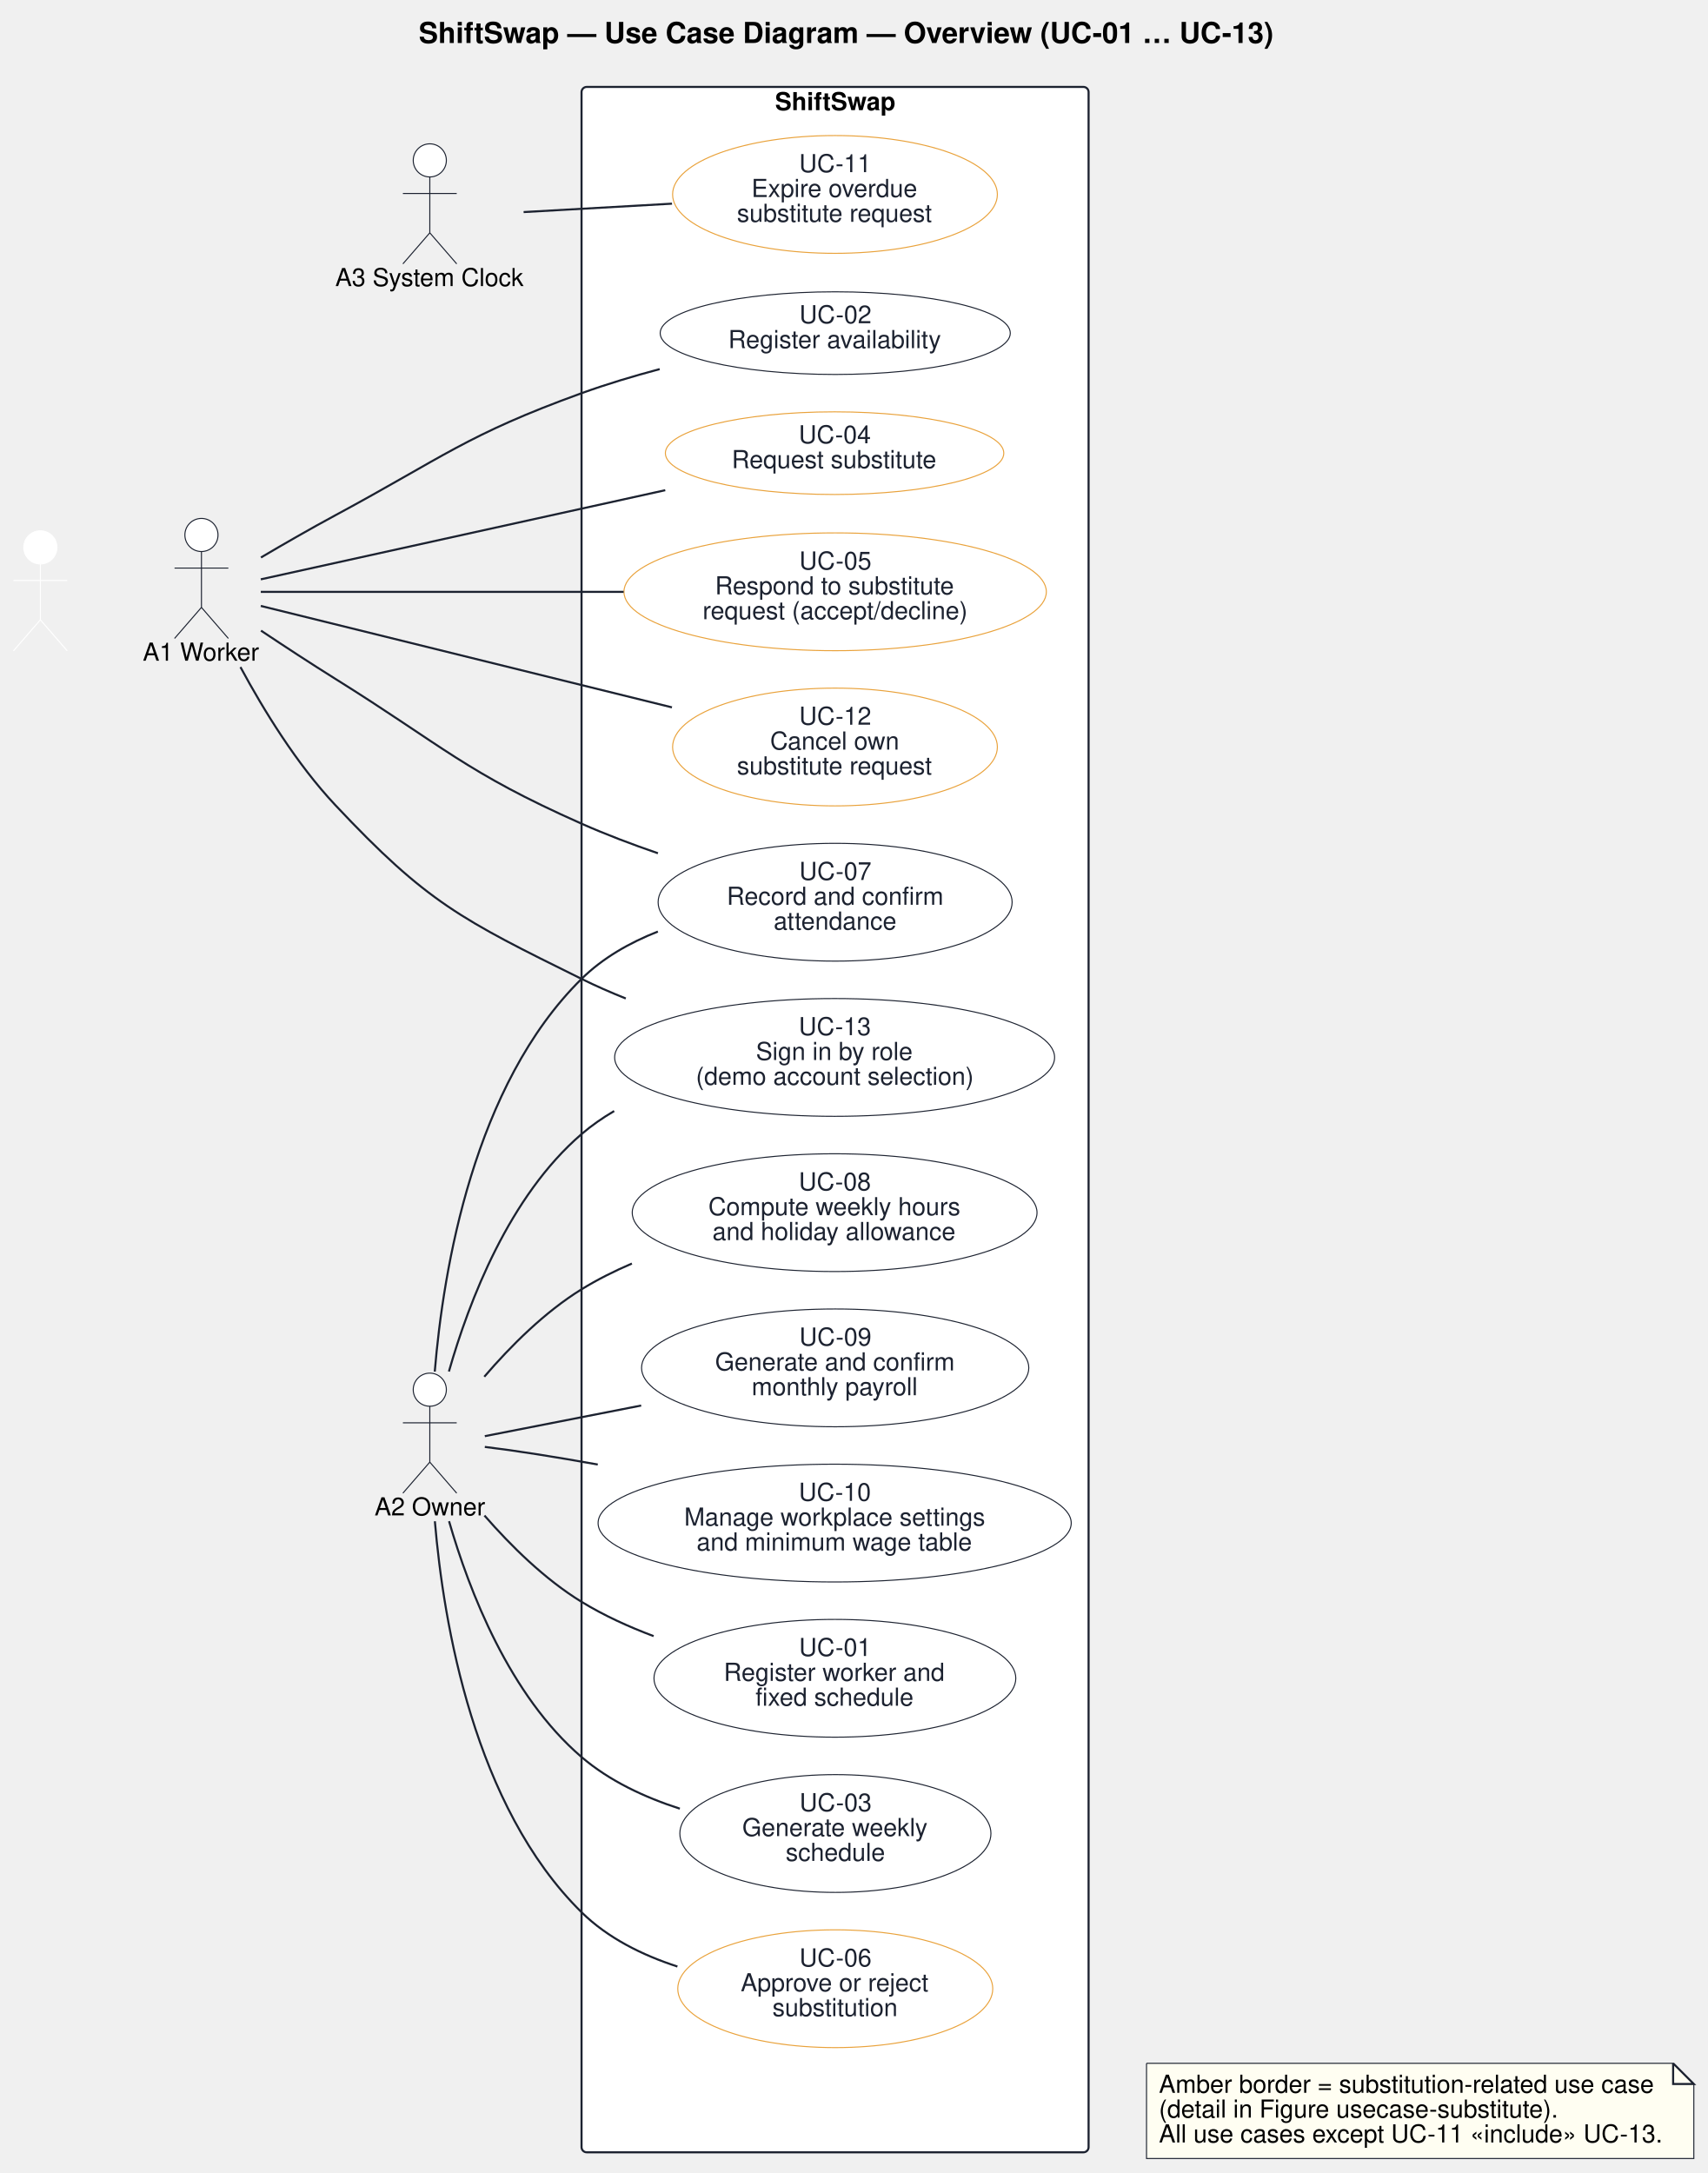
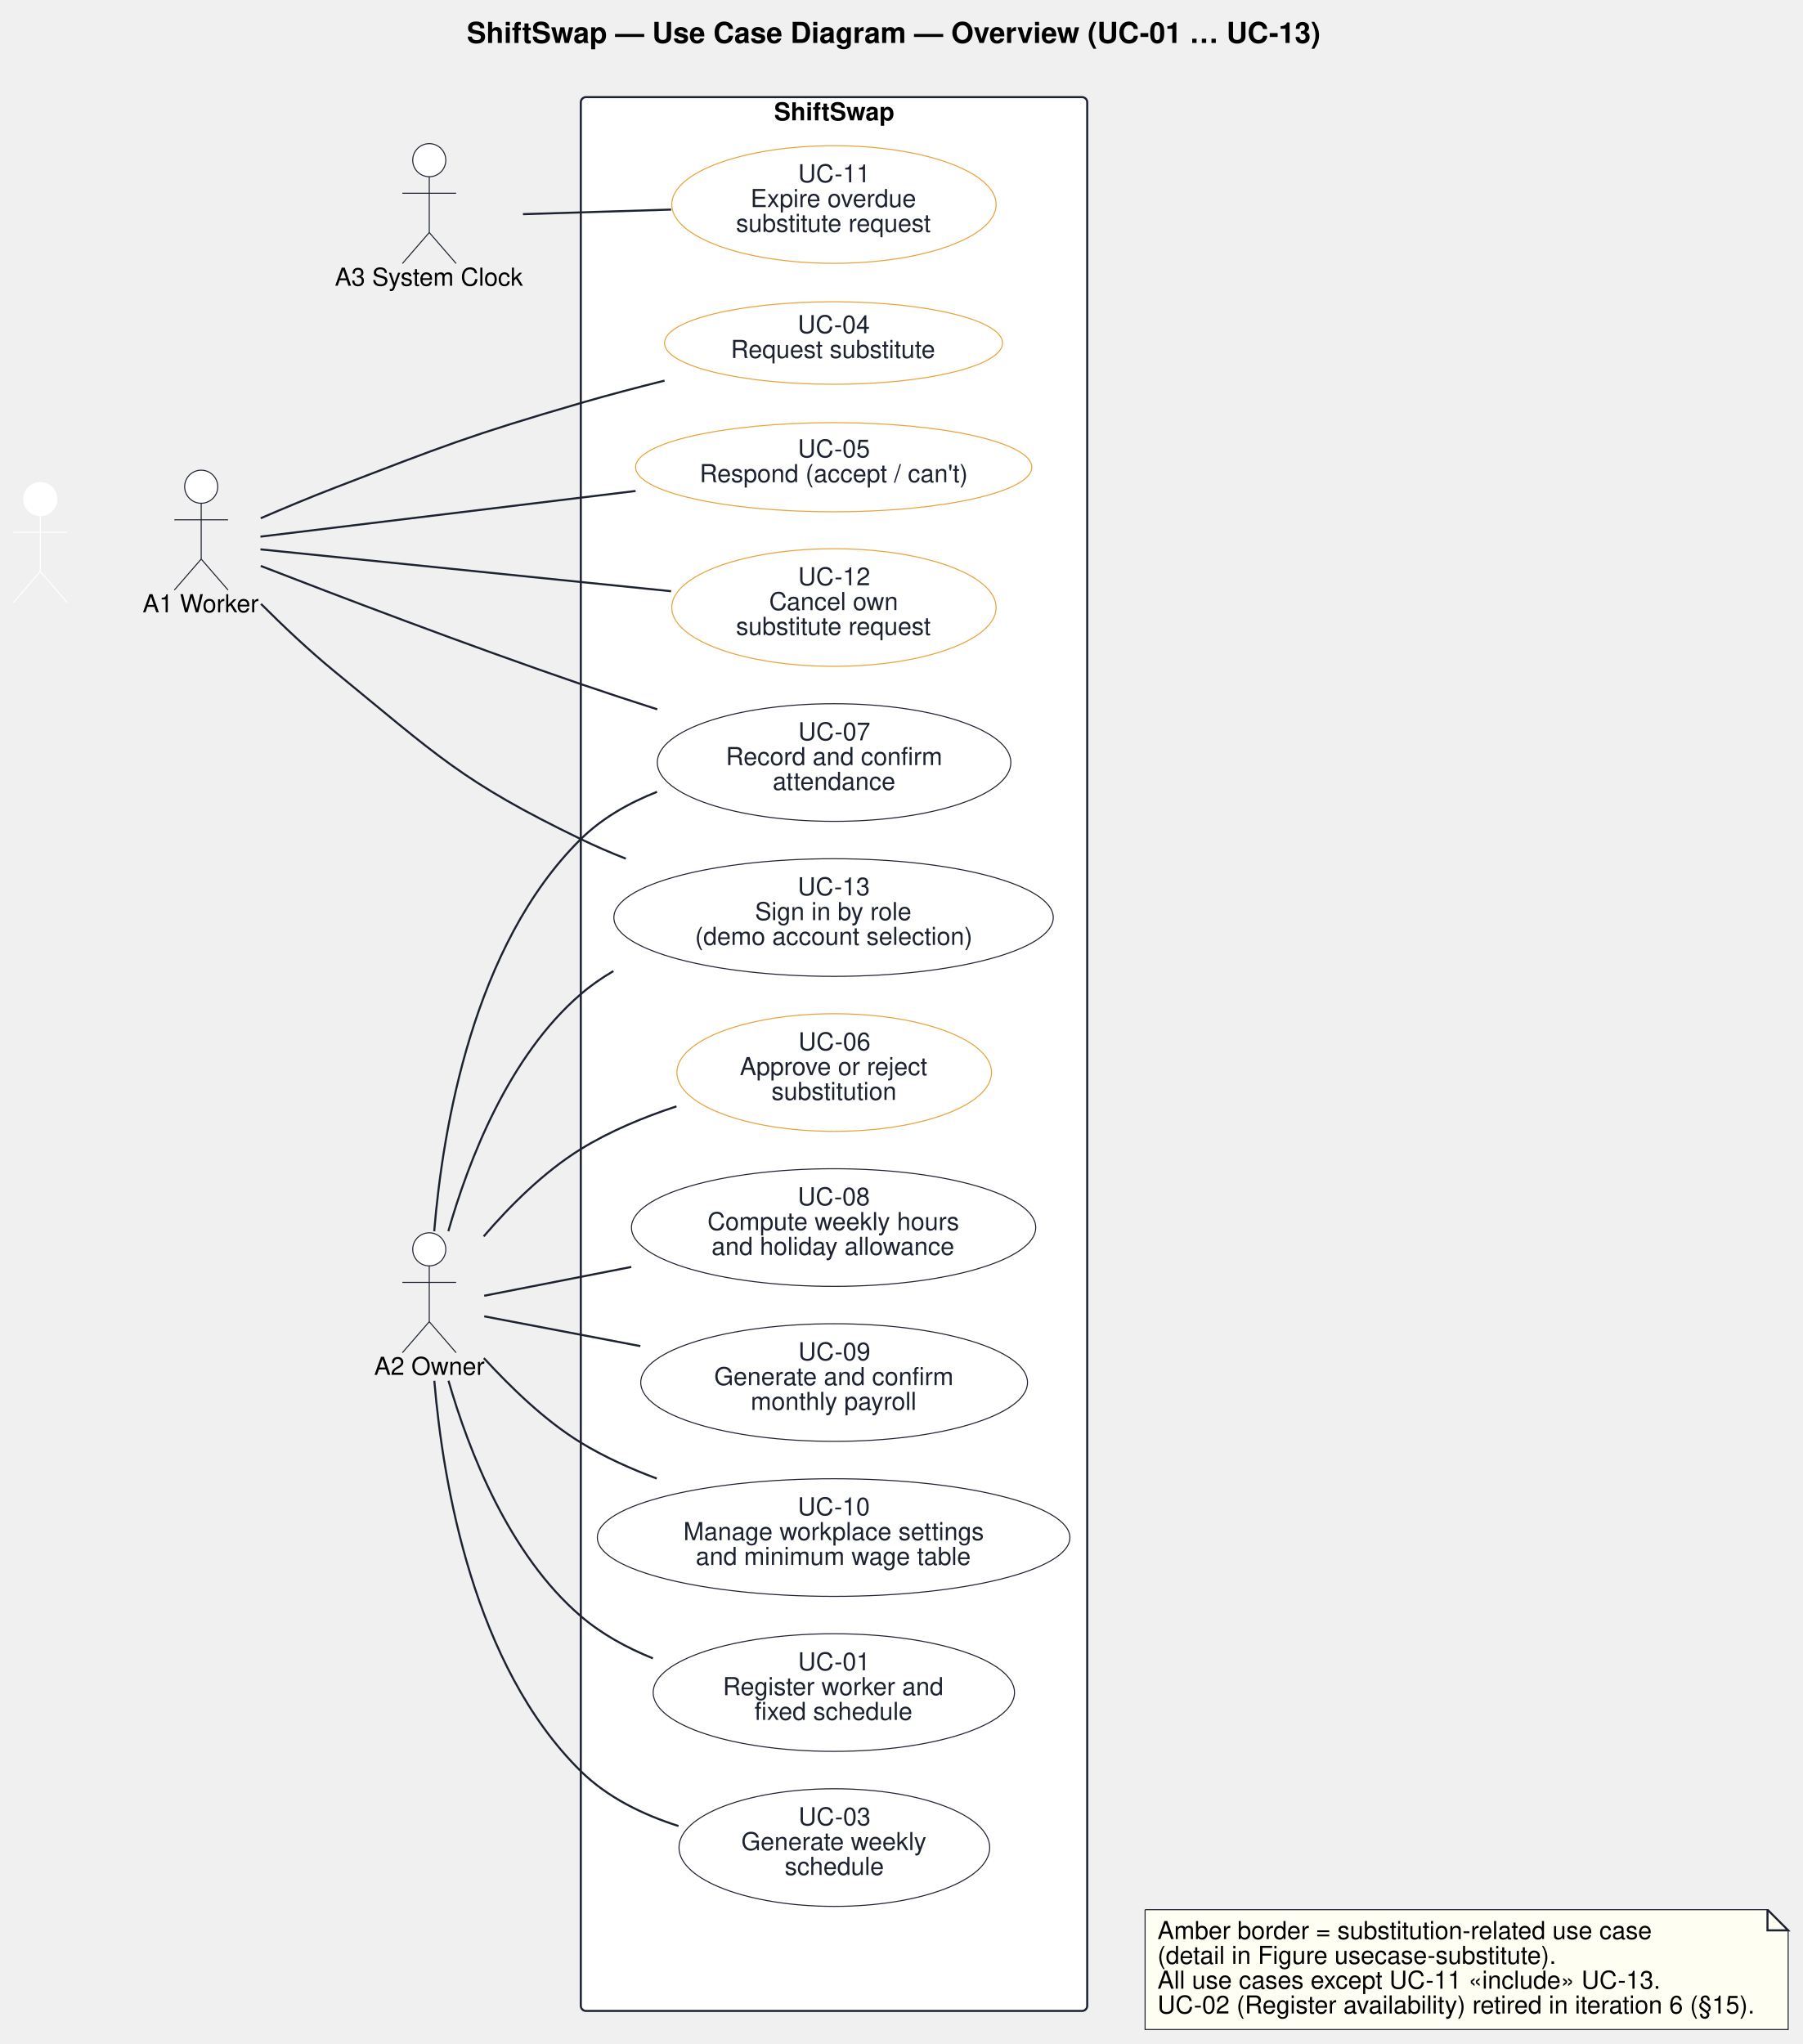
- <svg xmlns="http://www.w3.org/2000/svg" contentStyleType="text/css" data-diagram-type="DESCRIPTION" height="1050px" preserveAspectRatio="none" style="width:825px;height:1050px;background:#FFFFFF;" version="1.1" viewBox="0 0 825 1050" width="825px" zoomAndPan="magnify">
+ <svg xmlns="http://www.w3.org/2000/svg" contentStyleType="text/css" data-diagram-type="DESCRIPTION" height="989px" preserveAspectRatio="none" style="width:872px;height:989px;background:#FFFFFF;" version="1.1" viewBox="0 0 872 989" width="872px" zoomAndPan="magnify">
  <defs />
  <g>
-     <text fill="#000000" font-family="Helvetica" font-size="14" font-weight="bold" lengthAdjust="spacing" textLength="412.344" x="202.328" y="20.78">ShiftSwap — Use Case Diagram — Overview (UC-01 … UC-13)</text>
+     <text fill="#000000" font-family="Helvetica" font-size="14" font-weight="bold" lengthAdjust="spacing" textLength="412.344" x="225.828" y="20.78">ShiftSwap — Use Case Diagram — Overview (UC-01 … UC-13)</text>
    <g class="cluster" data-entity="Boundary" data-source-line="44" data-uid="ent0007" id="cluster_Boundary">
-       <rect fill="#FFFFFF" height="998" rx="2.5" ry="2.5" style="stroke:#1C2230;stroke-width:1;" width="245" x="281" y="42" />
-       <text fill="#000000" font-family="Helvetica" font-size="12" font-weight="bold" lengthAdjust="spacing" textLength="58.002" x="374.499" y="53.24">ShiftSwap</text>
+       <rect fill="#FFFFFF" height="926" rx="2.5" ry="2.5" style="stroke:#1C2230;stroke-width:1;" width="245" x="281" y="47" />
+       <text fill="#000000" font-family="Helvetica" font-size="12" font-weight="bold" lengthAdjust="spacing" textLength="58.002" x="374.499" y="58.24">ShiftSwap</text>
    </g>
    <g class="entity" data-entity="Spacer" data-source-line="36" data-uid="ent0002" id="entity_Spacer">
-       <ellipse cx="19.5" cy="264.5" fill="#FFFFFF" rx="8" ry="8" style="stroke:#FFFFFF;stroke-width:0.5;" />
-       <path d="M19.5,272.5 L19.5,299.5 M6.5,280.5 L32.5,280.5 M19.5,299.5 L6.5,314.5 M19.5,299.5 L32.5,314.5" fill="none" style="stroke:#FFFFFF;stroke-width:0.5;" />
+       <ellipse cx="19.5" cy="241.5" fill="#FFFFFF" rx="8" ry="8" style="stroke:#FFFFFF;stroke-width:0.5;" />
+       <path d="M19.5,249.5 L19.5,276.5 M6.5,257.5 L32.5,257.5 M19.5,276.5 L6.5,291.5 M19.5,276.5 L32.5,291.5" fill="none" style="stroke:#FFFFFF;stroke-width:0.5;" />
    </g>
    <g class="entity" data-entity="A1" data-source-line="38" data-uid="ent0003" id="entity_A1">
-       <ellipse cx="97.339" cy="258.5" fill="#FFFFFF" rx="8" ry="8" style="stroke:#1C2230;stroke-width:0.5;" />
-       <path d="M97.339,266.5 L97.339,293.5 M84.339,274.5 L110.339,274.5 M97.339,293.5 L84.339,308.5 M97.339,293.5 L110.339,308.5" fill="none" style="stroke:#1C2230;stroke-width:0.5;" />
-       <text fill="#000000" font-family="Helvetica" font-size="12" lengthAdjust="spacing" textLength="56.678" x="69" y="319.24">A1 Worker</text>
+       <ellipse cx="97.339" cy="235.5" fill="#FFFFFF" rx="8" ry="8" style="stroke:#1C2230;stroke-width:0.5;" />
+       <path d="M97.339,243.5 L97.339,270.5 M84.339,251.5 L110.339,251.5 M97.339,270.5 L84.339,285.5 M97.339,270.5 L110.339,285.5" fill="none" style="stroke:#1C2230;stroke-width:0.5;" />
+       <text fill="#000000" font-family="Helvetica" font-size="12" lengthAdjust="spacing" textLength="56.678" x="69" y="296.24">A1 Worker</text>
    </g>
    <g class="entity" data-entity="A3" data-source-line="39" data-uid="ent0004" id="entity_A3">
      <ellipse cx="207.68" cy="77.5" fill="#FFFFFF" rx="8" ry="8" style="stroke:#1C2230;stroke-width:0.5;" />
      <path d="M207.68,85.5 L207.68,112.5 M194.68,93.5 L220.68,93.5 M207.68,112.5 L194.68,127.5 M207.68,112.5 L220.68,127.5" fill="none" style="stroke:#1C2230;stroke-width:0.5;" />
      <text fill="#000000" font-family="Helvetica" font-size="12" lengthAdjust="spacing" textLength="91.359" x="162" y="138.24">A3 System Clock</text>
    </g>
-     <g class="entity" data-entity="A2" data-source-line="67" data-uid="ent0021" id="entity_A2">
-       <ellipse cx="207.678" cy="671.5" fill="#FFFFFF" rx="8" ry="8" style="stroke:#1C2230;stroke-width:0.5;" />
-       <path d="M207.678,679.5 L207.678,706.5 M194.678,687.5 L220.678,687.5 M207.678,706.5 L194.678,721.5 M207.678,706.5 L220.678,721.5" fill="none" style="stroke:#1C2230;stroke-width:0.5;" />
-       <text fill="#000000" font-family="Helvetica" font-size="12" lengthAdjust="spacing" textLength="53.355" x="181" y="732.24">A2 Owner</text>
+     <g class="entity" data-entity="A2" data-source-line="66" data-uid="ent0020" id="entity_A2">
+       <ellipse cx="207.678" cy="604.5" fill="#FFFFFF" rx="8" ry="8" style="stroke:#1C2230;stroke-width:0.5;" />
+       <path d="M207.678,612.5 L207.678,639.5 M194.678,620.5 L220.678,620.5 M207.678,639.5 L194.678,654.5 M207.678,639.5 L220.678,654.5" fill="none" style="stroke:#1C2230;stroke-width:0.5;" />
+       <text fill="#000000" font-family="Helvetica" font-size="12" lengthAdjust="spacing" textLength="53.355" x="181" y="665.24">A2 Owner</text>
    </g>
-     <g class="entity" data-entity="N1" data-source-line="91" data-uid="ent0038" id="entity_N1">
-       <path d="M554,997 L554,1043 L818.451,1043 L818.451,1007 L808.451,997 L554,997" fill="#FFFEF2" style="stroke:#1C2230;stroke-width:0.5;" />
-       <path d="M808.451,997 L808.451,1007 L818.451,1007 L808.451,997" fill="#FFFEF2" style="stroke:#1C2230;stroke-width:1;" />
-       <text fill="#000000" font-family="Helvetica" font-size="12" lengthAdjust="spacing" textLength="239.795" x="560" y="1011.24">Amber border = substitution-related use case</text>
-       <text fill="#000000" font-family="Helvetica" font-size="12" lengthAdjust="spacing" textLength="193.424" x="560" y="1023.24">(detail in Figure usecase-substitute).</text>
-       <text fill="#000000" font-family="Helvetica" font-size="12" lengthAdjust="spacing" textLength="243.451" x="560" y="1035.24">All use cases except UC-11 «include» UC-13.</text>
+     <g class="entity" data-entity="N1" data-source-line="89" data-uid="ent0036" id="entity_N1">
+       <path d="M554,924 L554,982 L865.115,982 L865.115,934 L855.115,924 L554,924" fill="#FFFEF2" style="stroke:#1C2230;stroke-width:0.5;" />
+       <path d="M855.115,924 L855.115,934 L865.115,934 L855.115,924" fill="#FFFEF2" style="stroke:#1C2230;stroke-width:1;" />
+       <text fill="#000000" font-family="Helvetica" font-size="12" lengthAdjust="spacing" textLength="239.795" x="560" y="938.24">Amber border = substitution-related use case</text>
+       <text fill="#000000" font-family="Helvetica" font-size="12" lengthAdjust="spacing" textLength="193.424" x="560" y="950.24">(detail in Figure usecase-substitute).</text>
+       <text fill="#000000" font-family="Helvetica" font-size="12" lengthAdjust="spacing" textLength="243.451" x="560" y="962.24">All use cases except UC-11 «include» UC-13.</text>
+       <text fill="#000000" font-family="Helvetica" font-size="12" lengthAdjust="spacing" textLength="290.115" x="560" y="974.24">UC-02 (Register availability) retired in iteration 6 (§15).</text>
    </g>
-     <g class="entity" data-entity="UC02" data-source-line="46" data-uid="ent0008" id="entity_UC02">
-       <ellipse cx="403.584" cy="160.971" fill="#FFFFFF" rx="84.584" ry="19.971" style="stroke:#1C2230;stroke-width:0.5;" />
-       <text fill="#1C2230" font-family="Helvetica" font-size="12" lengthAdjust="spacing" textLength="34.676" x="386.246" y="156.211">UC-02</text>
-       <text fill="#1C2230" font-family="Helvetica" font-size="12" lengthAdjust="spacing" textLength="103.377" x="351.895" y="168.211">Register availability</text>
+     <g class="entity" data-entity="UC04" data-source-line="46" data-uid="ent0008" id="entity_UC04">
+       <ellipse cx="403.266" cy="165.971" fill="#FFFFFF" rx="81.766" ry="19.971" style="stroke:#E9A23B;stroke-width:0.5;" />
+       <text fill="#1C2230" font-family="Helvetica" font-size="12" lengthAdjust="spacing" textLength="34.676" x="385.929" y="161.211">UC-04</text>
+       <text fill="#1C2230" font-family="Helvetica" font-size="12" lengthAdjust="spacing" textLength="99.393" x="353.57" y="173.211">Request substitute</text>
    </g>
-     <g class="entity" data-entity="UC04" data-source-line="47" data-uid="ent0009" id="entity_UC04">
-       <ellipse cx="403.266" cy="218.971" fill="#FFFFFF" rx="81.766" ry="19.971" style="stroke:#E9A23B;stroke-width:0.5;" />
-       <text fill="#1C2230" font-family="Helvetica" font-size="12" lengthAdjust="spacing" textLength="34.676" x="385.929" y="214.211">UC-04</text>
-       <text fill="#1C2230" font-family="Helvetica" font-size="12" lengthAdjust="spacing" textLength="99.393" x="353.57" y="226.211">Request substitute</text>
+     <g class="entity" data-entity="UC05" data-source-line="47" data-uid="ent0009" id="entity_UC05">
+       <ellipse cx="403.339" cy="226.068" fill="#FFFFFF" rx="95.839" ry="21.568" style="stroke:#E9A23B;stroke-width:0.5;" />
+       <text fill="#1C2230" font-family="Helvetica" font-size="12" lengthAdjust="spacing" textLength="34.676" x="386.001" y="221.308">UC-05</text>
+       <text fill="#1C2230" font-family="Helvetica" font-size="12" lengthAdjust="spacing" textLength="129.691" x="338.493" y="233.308">Respond (accept / can't)</text>
    </g>
-     <g class="entity" data-entity="UC05" data-source-line="48" data-uid="ent0010" id="entity_UC05">
-       <ellipse cx="403.543" cy="285.956" fill="#FFFFFF" rx="102.043" ry="28.456" style="stroke:#E9A23B;stroke-width:0.5;" />
-       <text fill="#1C2230" font-family="Helvetica" font-size="12" lengthAdjust="spacing" textLength="34.676" x="386.205" y="275.196">UC-05</text>
-       <text fill="#1C2230" font-family="Helvetica" font-size="12" lengthAdjust="spacing" textLength="116.074" x="345.506" y="287.196">Respond to substitute</text>
-       <text fill="#1C2230" font-family="Helvetica" font-size="12" lengthAdjust="spacing" textLength="128.068" x="339.509" y="299.196">request (accept/decline)</text>
+     <g class="entity" data-entity="UC12" data-source-line="48" data-uid="ent0010" id="entity_UC12">
+       <ellipse cx="403.464" cy="293.956" fill="#FFFFFF" rx="78.464" ry="28.456" style="stroke:#E9A23B;stroke-width:0.5;" />
+       <text fill="#1C2230" font-family="Helvetica" font-size="12" lengthAdjust="spacing" textLength="34.676" x="386.126" y="283.196">UC-12</text>
+       <text fill="#1C2230" font-family="Helvetica" font-size="12" lengthAdjust="spacing" textLength="62.701" x="372.114" y="295.196">Cancel own</text>
+       <text fill="#1C2230" font-family="Helvetica" font-size="12" lengthAdjust="spacing" textLength="94.723" x="356.103" y="307.196">substitute request</text>
    </g>
-     <g class="entity" data-entity="UC12" data-source-line="49" data-uid="ent0011" id="entity_UC12">
-       <ellipse cx="403.464" cy="360.956" fill="#FFFFFF" rx="78.464" ry="28.456" style="stroke:#E9A23B;stroke-width:0.5;" />
-       <text fill="#1C2230" font-family="Helvetica" font-size="12" lengthAdjust="spacing" textLength="34.676" x="386.126" y="350.196">UC-12</text>
-       <text fill="#1C2230" font-family="Helvetica" font-size="12" lengthAdjust="spacing" textLength="62.701" x="372.114" y="362.196">Cancel own</text>
-       <text fill="#1C2230" font-family="Helvetica" font-size="12" lengthAdjust="spacing" textLength="94.723" x="356.103" y="374.196">substitute request</text>
+     <g class="entity" data-entity="UC07" data-source-line="51" data-uid="ent0011" id="entity_UC07">
+       <ellipse cx="403.529" cy="368.956" fill="#FFFFFF" rx="85.528" ry="28.456" style="stroke:#1C2230;stroke-width:0.5;" />
+       <text fill="#1C2230" font-family="Helvetica" font-size="12" lengthAdjust="spacing" textLength="34.676" x="386.191" y="358.196">UC-07</text>
+       <text fill="#1C2230" font-family="Helvetica" font-size="12" lengthAdjust="spacing" textLength="104.713" x="351.172" y="370.196">Record and confirm</text>
+       <text fill="#1C2230" font-family="Helvetica" font-size="12" lengthAdjust="spacing" textLength="59.385" x="373.836" y="382.196">attendance</text>
    </g>
-     <g class="entity" data-entity="UC07" data-source-line="52" data-uid="ent0012" id="entity_UC07">
-       <ellipse cx="403.529" cy="435.956" fill="#FFFFFF" rx="85.528" ry="28.456" style="stroke:#1C2230;stroke-width:0.5;" />
-       <text fill="#1C2230" font-family="Helvetica" font-size="12" lengthAdjust="spacing" textLength="34.676" x="386.191" y="425.196">UC-07</text>
-       <text fill="#1C2230" font-family="Helvetica" font-size="12" lengthAdjust="spacing" textLength="104.713" x="351.172" y="437.196">Record and confirm</text>
-       <text fill="#1C2230" font-family="Helvetica" font-size="12" lengthAdjust="spacing" textLength="59.385" x="373.836" y="449.196">attendance</text>
+     <g class="entity" data-entity="UC13" data-source-line="52" data-uid="ent0012" id="entity_UC13">
+       <ellipse cx="403.286" cy="443.956" fill="#FFFFFF" rx="106.286" ry="28.456" style="stroke:#1C2230;stroke-width:0.5;" />
+       <text fill="#1C2230" font-family="Helvetica" font-size="12" lengthAdjust="spacing" textLength="34.676" x="385.948" y="433.196">UC-13</text>
+       <text fill="#1C2230" font-family="Helvetica" font-size="12" lengthAdjust="spacing" textLength="76.043" x="365.264" y="445.196">Sign in by role</text>
+       <text fill="#1C2230" font-family="Helvetica" font-size="12" lengthAdjust="spacing" textLength="134.068" x="336.252" y="457.196">(demo account selection)</text>
    </g>
-     <g class="entity" data-entity="UC13" data-source-line="53" data-uid="ent0013" id="entity_UC13">
-       <ellipse cx="403.286" cy="510.956" fill="#FFFFFF" rx="106.286" ry="28.456" style="stroke:#1C2230;stroke-width:0.5;" />
-       <text fill="#1C2230" font-family="Helvetica" font-size="12" lengthAdjust="spacing" textLength="34.676" x="385.948" y="500.196">UC-13</text>
-       <text fill="#1C2230" font-family="Helvetica" font-size="12" lengthAdjust="spacing" textLength="76.043" x="365.264" y="512.196">Sign in by role</text>
-       <text fill="#1C2230" font-family="Helvetica" font-size="12" lengthAdjust="spacing" textLength="134.068" x="336.252" y="524.196">(demo account selection)</text>
+     <g class="entity" data-entity="UC01" data-source-line="55" data-uid="ent0013" id="entity_UC01">
+       <ellipse cx="403.414" cy="818.956" fill="#FFFFFF" rx="87.414" ry="28.456" style="stroke:#1C2230;stroke-width:0.5;" />
+       <text fill="#1C2230" font-family="Helvetica" font-size="12" lengthAdjust="spacing" textLength="34.676" x="386.076" y="808.196">UC-01</text>
+       <text fill="#1C2230" font-family="Helvetica" font-size="12" lengthAdjust="spacing" textLength="107.379" x="349.724" y="820.196">Register worker and</text>
+       <text fill="#1C2230" font-family="Helvetica" font-size="12" lengthAdjust="spacing" textLength="76.717" x="365.055" y="832.196">fixed schedule</text>
    </g>
-     <g class="entity" data-entity="UC01" data-source-line="56" data-uid="ent0014" id="entity_UC01">
-       <ellipse cx="403.414" cy="810.956" fill="#FFFFFF" rx="87.414" ry="28.456" style="stroke:#1C2230;stroke-width:0.5;" />
-       <text fill="#1C2230" font-family="Helvetica" font-size="12" lengthAdjust="spacing" textLength="34.676" x="386.076" y="800.196">UC-01</text>
-       <text fill="#1C2230" font-family="Helvetica" font-size="12" lengthAdjust="spacing" textLength="107.379" x="349.724" y="812.196">Register worker and</text>
-       <text fill="#1C2230" font-family="Helvetica" font-size="12" lengthAdjust="spacing" textLength="76.717" x="365.055" y="824.196">fixed schedule</text>
+     <g class="entity" data-entity="UC03" data-source-line="56" data-uid="ent0014" id="entity_UC03">
+       <ellipse cx="403.658" cy="893.956" fill="#FFFFFF" rx="75.158" ry="28.456" style="stroke:#1C2230;stroke-width:0.5;" />
+       <text fill="#1C2230" font-family="Helvetica" font-size="12" lengthAdjust="spacing" textLength="34.676" x="386.32" y="883.196">UC-03</text>
+       <text fill="#1C2230" font-family="Helvetica" font-size="12" lengthAdjust="spacing" textLength="90.047" x="358.635" y="895.196">Generate weekly</text>
+       <text fill="#1C2230" font-family="Helvetica" font-size="12" lengthAdjust="spacing" textLength="48.035" x="379.64" y="907.196">schedule</text>
    </g>
-     <g class="entity" data-entity="UC03" data-source-line="57" data-uid="ent0015" id="entity_UC03">
-       <ellipse cx="403.658" cy="885.956" fill="#FFFFFF" rx="75.158" ry="28.456" style="stroke:#1C2230;stroke-width:0.5;" />
-       <text fill="#1C2230" font-family="Helvetica" font-size="12" lengthAdjust="spacing" textLength="34.676" x="386.32" y="875.196">UC-03</text>
-       <text fill="#1C2230" font-family="Helvetica" font-size="12" lengthAdjust="spacing" textLength="90.047" x="358.635" y="887.196">Generate weekly</text>
-       <text fill="#1C2230" font-family="Helvetica" font-size="12" lengthAdjust="spacing" textLength="48.035" x="379.64" y="899.196">schedule</text>
+     <g class="entity" data-entity="UC06" data-source-line="57" data-uid="ent0015" id="entity_UC06">
+       <ellipse cx="403.599" cy="518.956" fill="#FFFFFF" rx="76.099" ry="28.456" style="stroke:#E9A23B;stroke-width:0.5;" />
+       <text fill="#1C2230" font-family="Helvetica" font-size="12" lengthAdjust="spacing" textLength="34.676" x="386.261" y="508.196">UC-06</text>
+       <text fill="#1C2230" font-family="Helvetica" font-size="12" lengthAdjust="spacing" textLength="91.377" x="357.91" y="520.196">Approve or reject</text>
+       <text fill="#1C2230" font-family="Helvetica" font-size="12" lengthAdjust="spacing" textLength="60.703" x="373.247" y="532.196">substitution</text>
    </g>
-     <g class="entity" data-entity="UC06" data-source-line="58" data-uid="ent0016" id="entity_UC06">
-       <ellipse cx="403.599" cy="960.956" fill="#FFFFFF" rx="76.099" ry="28.456" style="stroke:#E9A23B;stroke-width:0.5;" />
-       <text fill="#1C2230" font-family="Helvetica" font-size="12" lengthAdjust="spacing" textLength="34.676" x="386.261" y="950.196">UC-06</text>
-       <text fill="#1C2230" font-family="Helvetica" font-size="12" lengthAdjust="spacing" textLength="91.377" x="357.91" y="962.196">Approve or reject</text>
-       <text fill="#1C2230" font-family="Helvetica" font-size="12" lengthAdjust="spacing" textLength="60.703" x="373.247" y="974.196">substitution</text>
+     <g class="entity" data-entity="UC08" data-source-line="58" data-uid="ent0016" id="entity_UC08">
+       <ellipse cx="403.292" cy="593.956" fill="#FFFFFF" rx="97.792" ry="28.456" style="stroke:#1C2230;stroke-width:0.5;" />
+       <text fill="#1C2230" font-family="Helvetica" font-size="12" lengthAdjust="spacing" textLength="34.676" x="385.954" y="583.196">UC-08</text>
+       <text fill="#1C2230" font-family="Helvetica" font-size="12" lengthAdjust="spacing" textLength="122.057" x="342.264" y="595.196">Compute weekly hours</text>
+       <text fill="#1C2230" font-family="Helvetica" font-size="12" lengthAdjust="spacing" textLength="118.084" x="344.25" y="607.196">and holiday allowance</text>
    </g>
-     <g class="entity" data-entity="UC08" data-source-line="59" data-uid="ent0017" id="entity_UC08">
-       <ellipse cx="403.292" cy="585.956" fill="#FFFFFF" rx="97.792" ry="28.456" style="stroke:#1C2230;stroke-width:0.5;" />
-       <text fill="#1C2230" font-family="Helvetica" font-size="12" lengthAdjust="spacing" textLength="34.676" x="385.954" y="575.196">UC-08</text>
-       <text fill="#1C2230" font-family="Helvetica" font-size="12" lengthAdjust="spacing" textLength="122.057" x="342.264" y="587.196">Compute weekly hours</text>
-       <text fill="#1C2230" font-family="Helvetica" font-size="12" lengthAdjust="spacing" textLength="118.084" x="344.25" y="599.196">and holiday allowance</text>
+     <g class="entity" data-entity="UC09" data-source-line="59" data-uid="ent0017" id="entity_UC09">
+       <ellipse cx="403.554" cy="668.956" fill="#FFFFFF" rx="93.554" ry="28.456" style="stroke:#1C2230;stroke-width:0.5;" />
+       <text fill="#1C2230" font-family="Helvetica" font-size="12" lengthAdjust="spacing" textLength="34.676" x="386.216" y="658.196">UC-09</text>
+       <text fill="#1C2230" font-family="Helvetica" font-size="12" lengthAdjust="spacing" textLength="116.062" x="345.523" y="670.196">Generate and confirm</text>
+       <text fill="#1C2230" font-family="Helvetica" font-size="12" lengthAdjust="spacing" textLength="80.701" x="363.203" y="682.196">monthly payroll</text>
    </g>
-     <g class="entity" data-entity="UC09" data-source-line="60" data-uid="ent0018" id="entity_UC09">
-       <ellipse cx="403.554" cy="660.956" fill="#FFFFFF" rx="93.554" ry="28.456" style="stroke:#1C2230;stroke-width:0.5;" />
-       <text fill="#1C2230" font-family="Helvetica" font-size="12" lengthAdjust="spacing" textLength="34.676" x="386.216" y="650.196">UC-09</text>
-       <text fill="#1C2230" font-family="Helvetica" font-size="12" lengthAdjust="spacing" textLength="116.062" x="345.523" y="662.196">Generate and confirm</text>
-       <text fill="#1C2230" font-family="Helvetica" font-size="12" lengthAdjust="spacing" textLength="80.701" x="363.203" y="674.196">monthly payroll</text>
+     <g class="entity" data-entity="UC10" data-source-line="60" data-uid="ent0018" id="entity_UC10">
+       <ellipse cx="403.307" cy="743.956" fill="#FFFFFF" rx="114.307" ry="28.456" style="stroke:#1C2230;stroke-width:0.5;" />
+       <text fill="#1C2230" font-family="Helvetica" font-size="12" lengthAdjust="spacing" textLength="34.676" x="385.969" y="733.196">UC-10</text>
+       <text fill="#1C2230" font-family="Helvetica" font-size="12" lengthAdjust="spacing" textLength="145.412" x="330.601" y="745.196">Manage workplace settings</text>
+       <text fill="#1C2230" font-family="Helvetica" font-size="12" lengthAdjust="spacing" textLength="133.4" x="336.607" y="757.196">and minimum wage table</text>
    </g>
-     <g class="entity" data-entity="UC10" data-source-line="61" data-uid="ent0019" id="entity_UC10">
-       <ellipse cx="403.307" cy="735.956" fill="#FFFFFF" rx="114.307" ry="28.456" style="stroke:#1C2230;stroke-width:0.5;" />
-       <text fill="#1C2230" font-family="Helvetica" font-size="12" lengthAdjust="spacing" textLength="34.676" x="385.969" y="725.196">UC-10</text>
-       <text fill="#1C2230" font-family="Helvetica" font-size="12" lengthAdjust="spacing" textLength="145.412" x="330.601" y="737.196">Manage workplace settings</text>
-       <text fill="#1C2230" font-family="Helvetica" font-size="12" lengthAdjust="spacing" textLength="133.4" x="336.607" y="749.196">and minimum wage table</text>
+     <g class="entity" data-entity="UC11" data-source-line="63" data-uid="ent0019" id="entity_UC11">
+       <ellipse cx="403.464" cy="98.956" fill="#FFFFFF" rx="78.464" ry="28.456" style="stroke:#E9A23B;stroke-width:0.5;" />
+       <text fill="#1C2230" font-family="Helvetica" font-size="12" lengthAdjust="spacing" textLength="34.676" x="386.126" y="88.196">UC-11</text>
+       <text fill="#1C2230" font-family="Helvetica" font-size="12" lengthAdjust="spacing" textLength="80.713" x="363.108" y="100.196">Expire overdue</text>
+       <text fill="#1C2230" font-family="Helvetica" font-size="12" lengthAdjust="spacing" textLength="94.723" x="356.103" y="112.196">substitute request</text>
    </g>
-     <g class="entity" data-entity="UC11" data-source-line="64" data-uid="ent0020" id="entity_UC11">
-       <ellipse cx="403.464" cy="93.956" fill="#FFFFFF" rx="78.464" ry="28.456" style="stroke:#E9A23B;stroke-width:0.5;" />
-       <text fill="#1C2230" font-family="Helvetica" font-size="12" lengthAdjust="spacing" textLength="34.676" x="386.126" y="83.196">UC-11</text>
-       <text fill="#1C2230" font-family="Helvetica" font-size="12" lengthAdjust="spacing" textLength="80.713" x="363.108" y="95.196">Expire overdue</text>
-       <text fill="#1C2230" font-family="Helvetica" font-size="12" lengthAdjust="spacing" textLength="94.723" x="356.103" y="107.196">substitute request</text>
+     <g class="link" data-entity-1="A1" data-entity-2="UC04" data-uid="lnk22" id="link_A1_UC04">
+       <path d="M126.147,250.746 C137.223,245.967 150.147,240.555 162,236 C214.216,215.932 227.286,210.623 281,195 C294.015,191.215 307.916,187.549 321.496,184.17" fill="none" style="stroke:#1C2230;stroke-width:1;" />
    </g>
-     <g class="link" data-entity-1="A1" data-entity-2="UC02" data-uid="lnk23" id="link_A1_UC02">
-       <path d="M126.09,269.382 C137.158,262.858 150.092,255.412 162,249 C213.977,221.013 225.492,210.092 281,190 C293.031,185.645 305.97,181.757 318.76,178.353" fill="none" style="stroke:#1C2230;stroke-width:1;" />
+     <g class="link" data-entity-1="A1" data-entity-2="UC05" data-uid="lnk23" id="link_A1_UC05">
+       <path d="M126.014,259.651 C166.646,254.706 244.666,245.21 307.495,237.563" fill="none" style="stroke:#1C2230;stroke-width:1;" />
    </g>
-     <g class="link" data-entity-1="A1" data-entity-2="UC04" data-uid="lnk24" id="link_A1_UC04">
-       <path d="M126.014,279.936 C169.715,270.305 256.667,251.141 321.45,236.863" fill="none" style="stroke:#1C2230;stroke-width:1;" />
+     <g class="link" data-entity-1="A1" data-entity-2="UC12" data-uid="lnk24" id="link_A1_UC12">
+       <path d="M126.014,265.806 C170.446,270.337 259.587,279.427 324.681,286.065" fill="none" style="stroke:#1C2230;stroke-width:1;" />
    </g>
-     <g class="link" data-entity-1="A1" data-entity-2="UC05" data-uid="lnk25" id="link_A1_UC05">
-       <path d="M126.014,286 C165.33,286 239.654,286 301.347,286" fill="none" style="stroke:#1C2230;stroke-width:1;" />
+     <g class="link" data-entity-1="A1" data-entity-2="UC07" data-uid="lnk25" id="link_A1_UC07">
+       <path d="M126.161,273.833 C161.771,287.659 225.66,312.051 281,331 C292.918,335.081 305.553,339.228 317.994,343.211" fill="none" style="stroke:#1C2230;stroke-width:1;" />
    </g>
-     <g class="link" data-entity-1="A1" data-entity-2="UC12" data-uid="lnk26" id="link_A1_UC12">
-       <path d="M126.014,292.788 C170.446,303.75 259.587,325.742 324.681,341.801" fill="none" style="stroke:#1C2230;stroke-width:1;" />
+     <g class="link" data-entity-1="A1" data-entity-2="UC13" data-uid="lnk26" id="link_A1_UC13">
+       <path d="M126.27,292.2 C137.037,302.954 149.715,314.953 162,325 C211.524,365.504 223.401,378.15 281,406 C287.964,409.367 295.295,412.524 302.762,415.465" fill="none" style="stroke:#1C2230;stroke-width:1;" />
    </g>
-     <g class="link" data-entity-1="A1" data-entity-2="UC07" data-uid="lnk27" id="link_A1_UC07">
-       <path d="M126.114,304.719 C137.185,312.105 150.115,320.581 162,328 C214.052,360.492 224.908,373.124 281,398 C292.718,403.197 305.363,407.989 317.913,412.294" fill="none" style="stroke:#1C2230;stroke-width:1;" />
+     <g class="link" data-entity-1="A2" data-entity-2="UC01" data-uid="lnk27" id="link_A2_UC01">
+       <path d="M216.978,668.049 C226.805,702.106 246.286,752.278 281,782 C291.133,790.676 303.263,797.318 315.88,802.403" fill="none" style="stroke:#1C2230;stroke-width:1;" />
    </g>
-     <g class="link" data-entity-1="A1" data-entity-2="UC13" data-uid="lnk28" id="link_A1_UC13">
-       <path d="M116.177,322.316 C127.464,343.252 143.443,369.251 162,389 C206.331,436.178 222.959,444.324 281,473 C287.836,476.377 295.036,479.535 302.378,482.47" fill="none" style="stroke:#1C2230;stroke-width:1;" />
+     <g class="link" data-entity-1="A2" data-entity-2="UC03" data-uid="lnk28" id="link_A2_UC03">
+       <path d="M210.124,668.082 C214.302,717.497 229.076,805.906 281,857 C293.888,869.682 310.985,878.036 328.273,883.533" fill="none" style="stroke:#1C2230;stroke-width:1;" />
    </g>
-     <g class="link" data-entity-1="A2" data-entity-2="UC01" data-uid="lnk29" id="link_A2_UC01">
-       <path d="M234.085,732.303 C246.799,746.894 263.234,763.133 281,774 C291.722,780.558 303.692,786.031 315.824,790.575" fill="none" style="stroke:#1C2230;stroke-width:1;" />
+     <g class="link" data-entity-1="A2" data-entity-2="UC06" data-uid="lnk29" id="link_A2_UC06">
+       <path d="M234.006,598.243 C246.704,583.456 263.147,567.002 281,556 C295.079,547.324 311.337,540.556 327.289,535.322" fill="none" style="stroke:#1C2230;stroke-width:1;" />
    </g>
-     <g class="link" data-entity-1="A2" data-entity-2="UC03" data-uid="lnk30" id="link_A2_UC03">
-       <path d="M216.978,735.049 C226.805,769.106 246.286,819.278 281,849 C294.483,860.544 311.501,868.487 328.497,873.952" fill="none" style="stroke:#1C2230;stroke-width:1;" />
+     <g class="link" data-entity-1="A2" data-entity-2="UC07" data-uid="lnk30" id="link_A2_UC07">
+       <path d="M210.074,595.761 C214.194,546.13 228.9,457.333 281,406 C291.288,395.863 304.265,388.492 317.882,383.134" fill="none" style="stroke:#1C2230;stroke-width:1;" />
    </g>
-     <g class="link" data-entity-1="A2" data-entity-2="UC06" data-uid="lnk31" id="link_A2_UC06">
-       <path d="M210.124,735.082 C214.302,784.497 229.076,872.906 281,924 C293.652,936.45 310.361,944.729 327.325,950.228" fill="none" style="stroke:#1C2230;stroke-width:1;" />
+     <g class="link" data-entity-1="A2" data-entity-2="UC08" data-uid="lnk31" id="link_A2_UC08">
+       <path d="M234.262,626.954 C252.814,623.32 279.116,618.168 305.425,613.015" fill="none" style="stroke:#1C2230;stroke-width:1;" />
    </g>
-     <g class="link" data-entity-1="A2" data-entity-2="UC07" data-uid="lnk32" id="link_A2_UC07">
-       <path d="M210.074,662.761 C214.194,613.13 228.9,524.333 281,473 C291.288,462.863 304.265,455.492 317.882,450.134" fill="none" style="stroke:#1C2230;stroke-width:1;" />
+     <g class="link" data-entity-1="A2" data-entity-2="UC09" data-uid="lnk32" id="link_A2_UC09">
+       <path d="M234.262,636.913 C253.845,640.648 282.062,646.03 309.808,651.322" fill="none" style="stroke:#1C2230;stroke-width:1;" />
    </g>
-     <g class="link" data-entity-1="A2" data-entity-2="UC08" data-uid="lnk33" id="link_A2_UC08">
-       <path d="M234.006,665.243 C246.704,650.456 263.147,634.002 281,623 C288.603,618.315 296.841,614.186 305.323,610.555" fill="none" style="stroke:#1C2230;stroke-width:1;" />
+     <g class="link" data-entity-1="A2" data-entity-2="UC10" data-uid="lnk33" id="link_A2_UC10">
+       <path d="M234.085,657.119 C246.799,670.894 263.234,687.133 281,698 C292.286,704.904 304.956,710.604 317.741,715.401" fill="none" style="stroke:#1C2230;stroke-width:1;" />
    </g>
-     <g class="link" data-entity-1="A2" data-entity-2="UC09" data-uid="lnk34" id="link_A2_UC09">
-       <path d="M234.262,693.954 C253.845,690.118 282.062,684.591 309.808,679.156" fill="none" style="stroke:#1C2230;stroke-width:1;" />
+     <g class="link" data-entity-1="A2" data-entity-2="UC13" data-uid="lnk34" id="link_A2_UC13">
+       <path d="M216.912,595.715 C226.691,561.433 246.137,510.928 281,481 C285.852,476.835 291.164,473.139 296.769,469.858" fill="none" style="stroke:#1C2230;stroke-width:1;" />
    </g>
-     <g class="link" data-entity-1="A2" data-entity-2="UC10" data-uid="lnk35" id="link_A2_UC10">
-       <path d="M234.262,699.153 C248.898,700.899 268.356,703.977 288.836,707.661" fill="none" style="stroke:#1C2230;stroke-width:1;" />
-     </g>
-     <g class="link" data-entity-1="A2" data-entity-2="UC13" data-uid="lnk36" id="link_A2_UC13">
-       <path d="M216.912,662.715 C226.691,628.433 246.137,577.928 281,548 C285.852,543.835 291.164,540.139 296.769,536.858" fill="none" style="stroke:#1C2230;stroke-width:1;" />
-     </g>
-     <g class="link" data-entity-1="A3" data-entity-2="UC11" data-uid="lnk37" id="link_A3_UC11">
-       <path d="M253.007,102.476 C274.262,101.271 300.329,99.793 324.708,98.411" fill="none" style="stroke:#1C2230;stroke-width:1;" />
+     <g class="link" data-entity-1="A3" data-entity-2="UC11" data-uid="lnk35" id="link_A3_UC11">
+       <path d="M253.007,103.624 C274.262,102.966 300.329,102.16 324.708,101.406" fill="none" style="stroke:#1C2230;stroke-width:1;" />
    </g>
  </g>
</svg>
